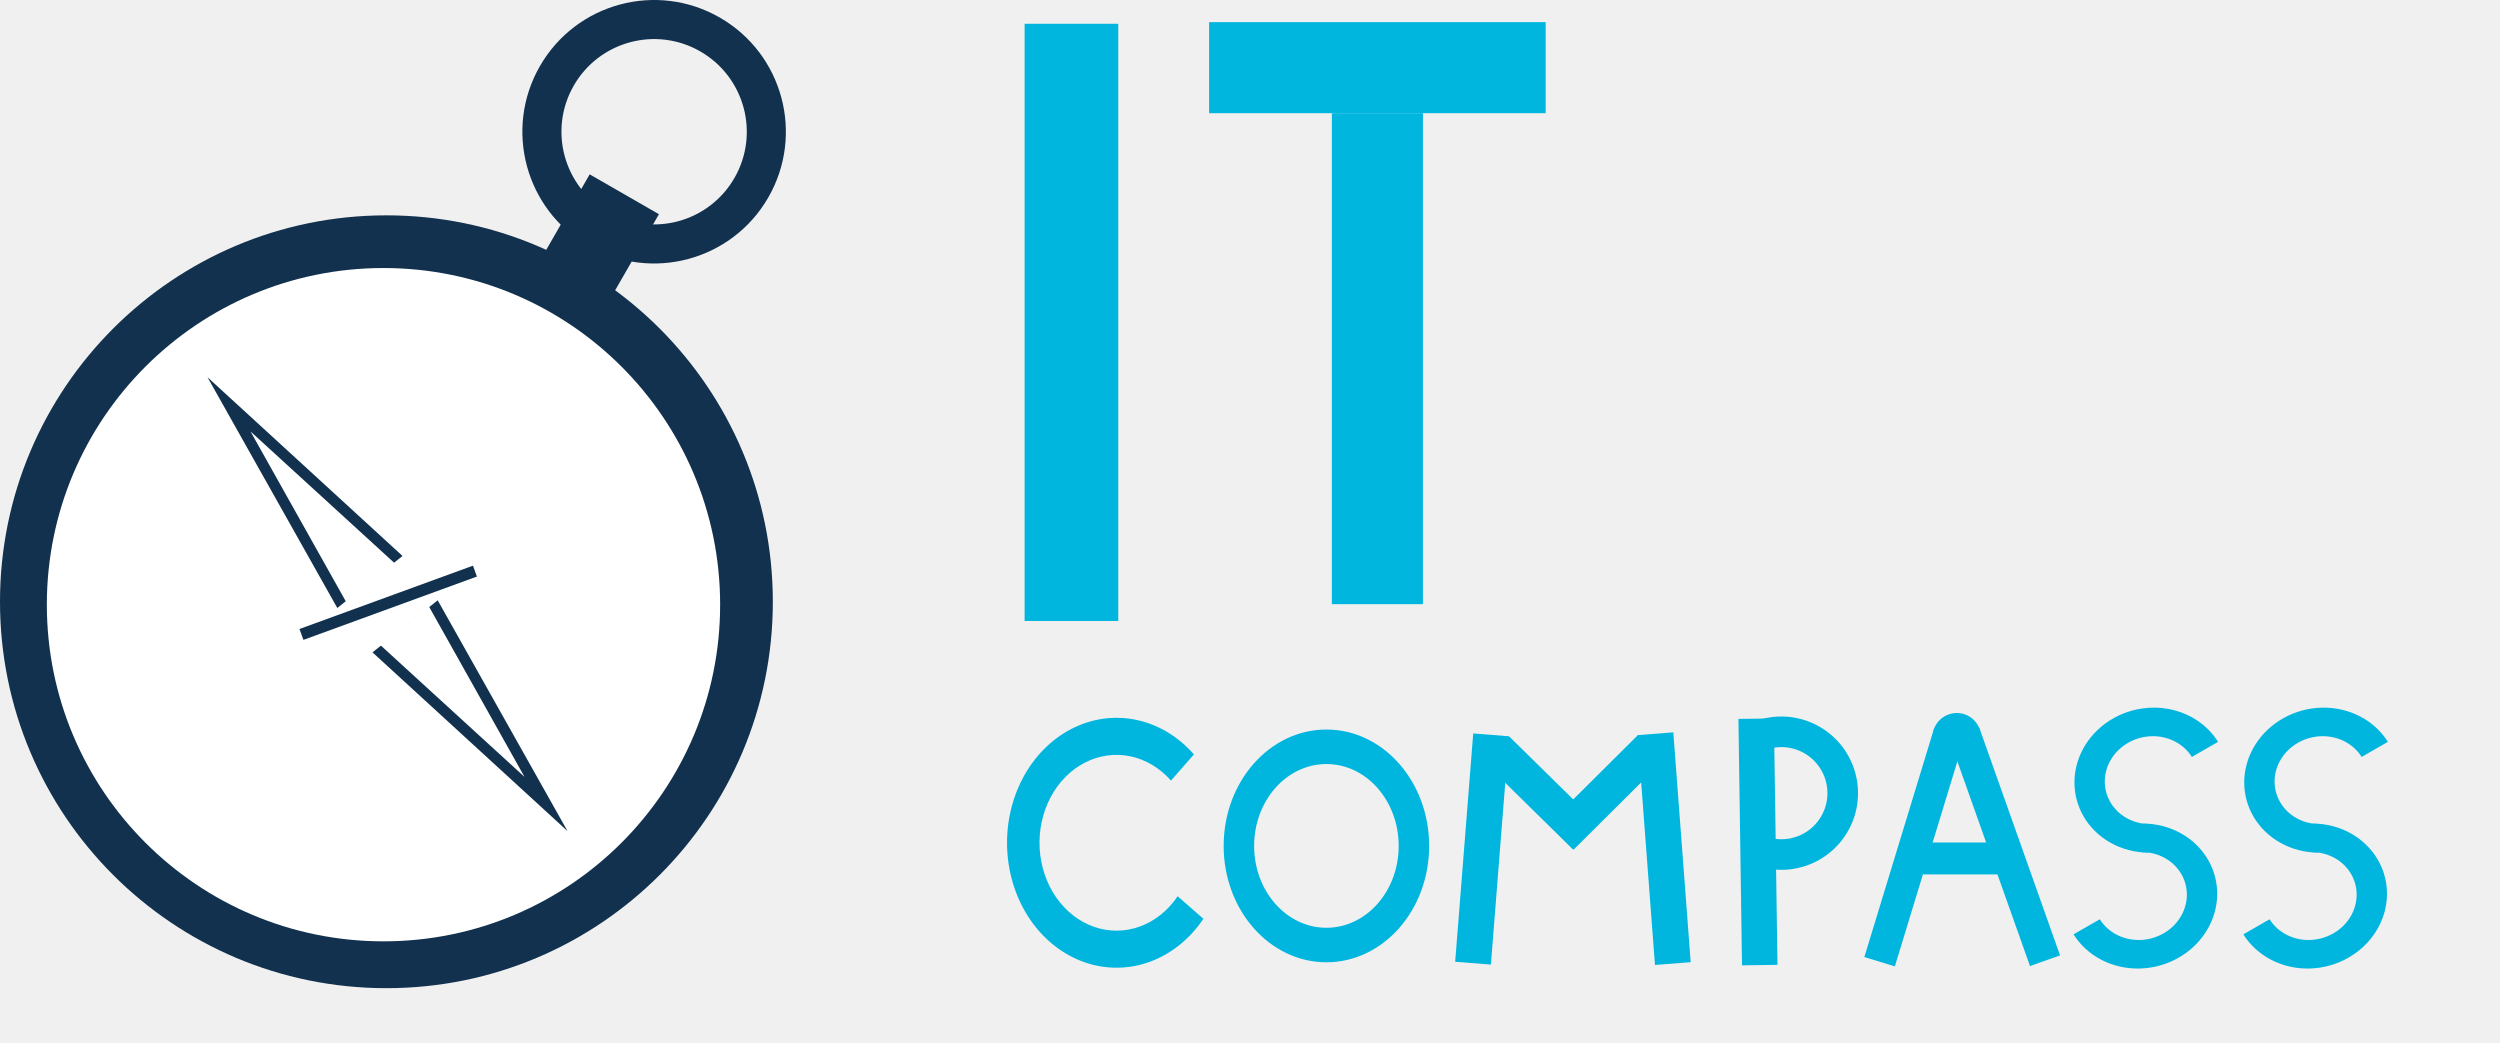
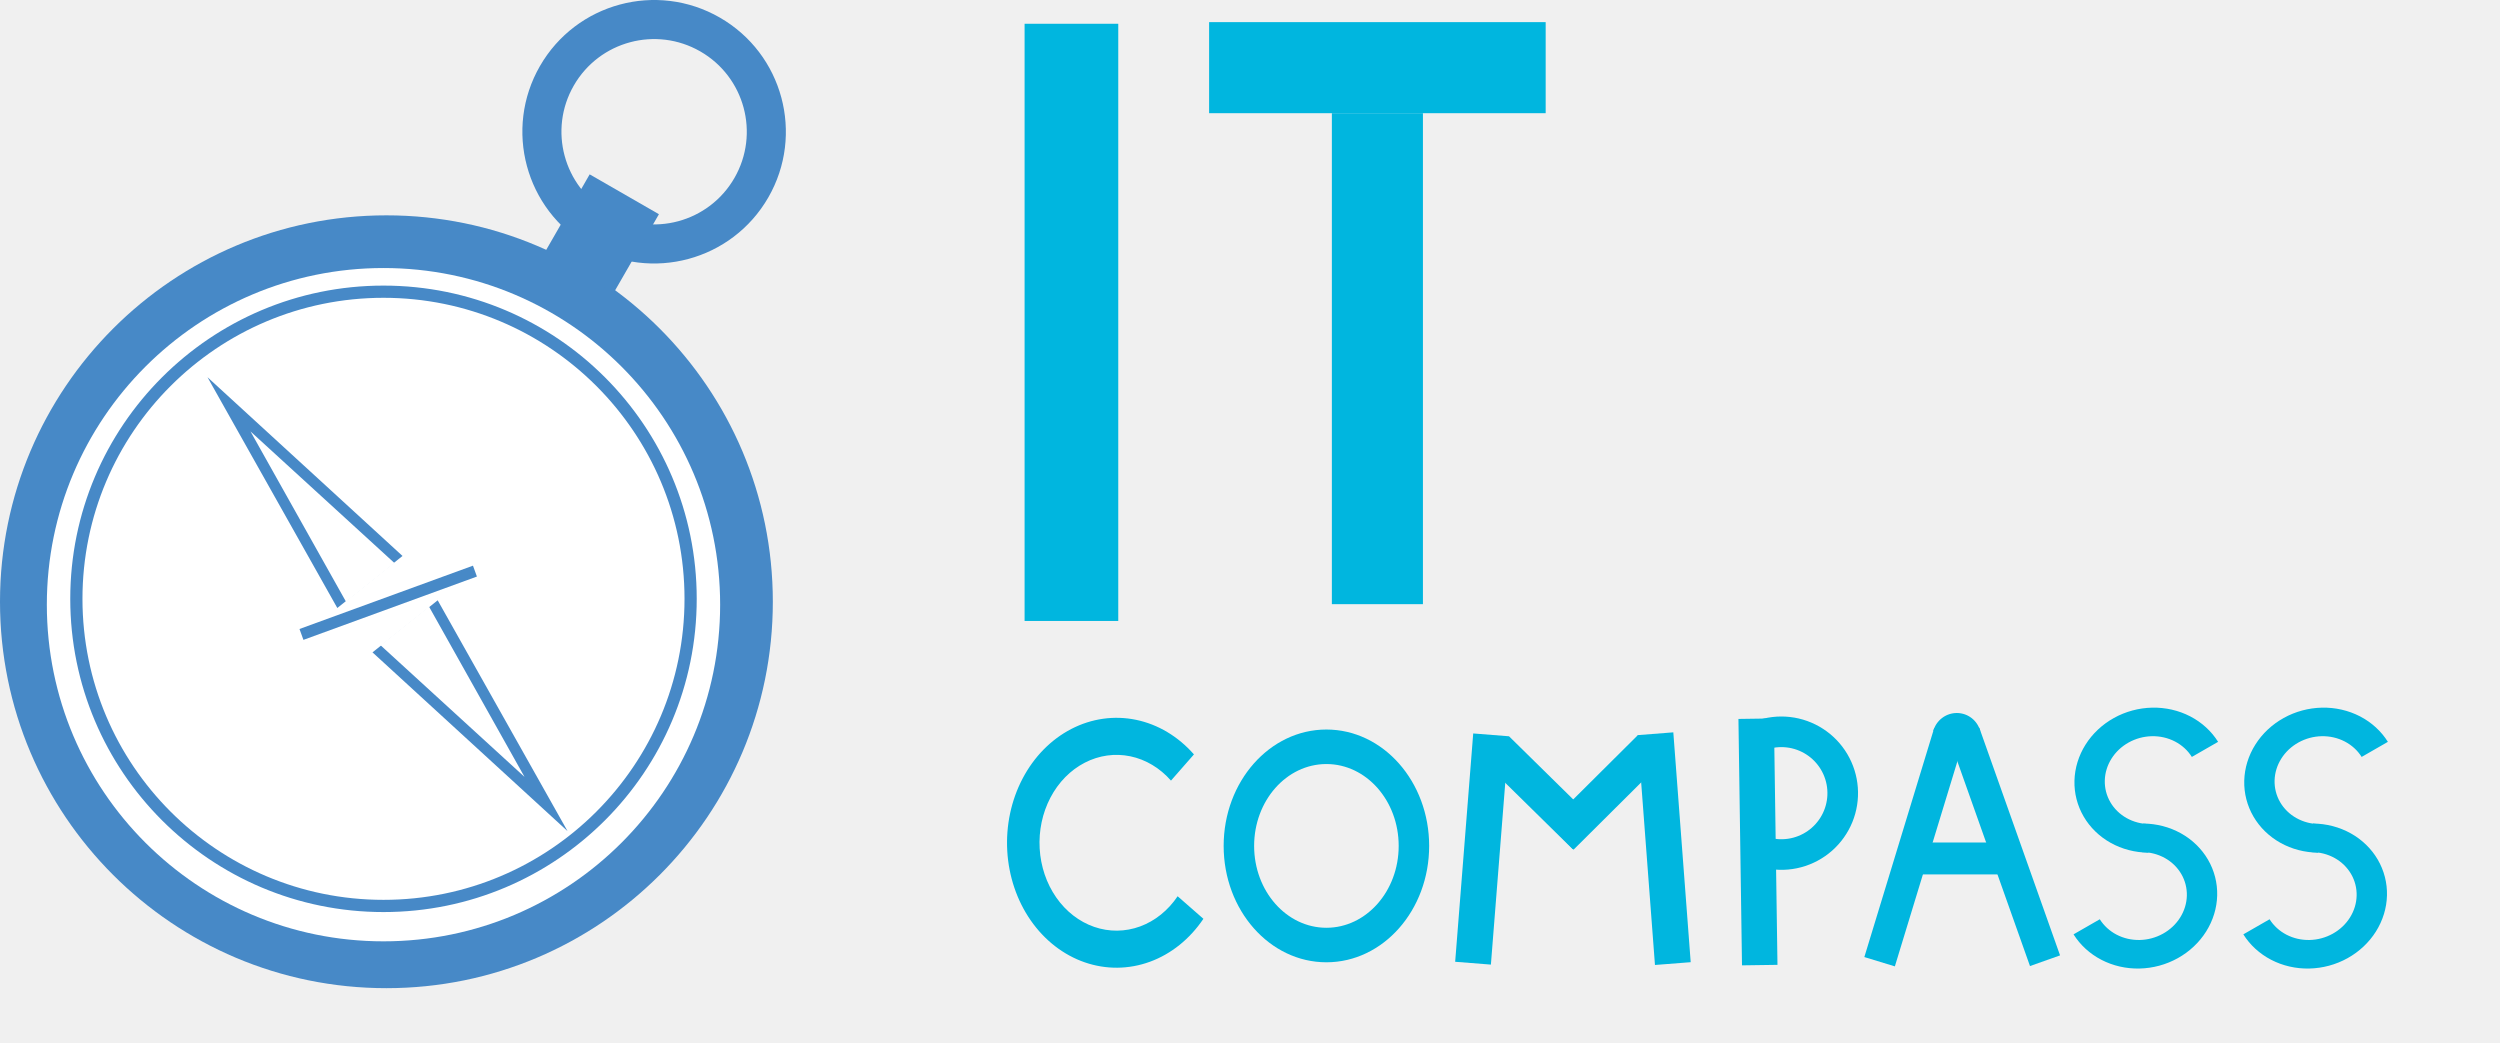
<svg xmlns="http://www.w3.org/2000/svg" width="427" height="178" viewBox="0 0 427 178" fill="none">
-   <rect x="191" y="106.06" width="16" height="102" transform="rotate(180 191 106.06)" fill="#00B6DF" />
+   <rect x="175" y="4.06" width="16" height="102" fill="#00B6DF" />
  <rect x="227.482" y="19.334" width="15.554" height="83.857" fill="#00B6DF" />
-   <rect x="206.517" y="19.334" width="15.554" height="57.483" transform="rotate(-90 206.517 19.3339)" fill="#00B6DF" />
+   <rect x="206.517" y="3.78" width="57.483" height="15.554" fill="#00B6DF" />
  <rect x="251.625" y="125.273" width="6.121" height="39.12" transform="rotate(4.5186 251.625 125.273)" fill="#00B6DF" />
  <rect x="253.452" y="130.125" width="6.121" height="21.276" transform="rotate(-45.4814 253.452 130.125)" fill="#00B6DF" />
  <rect width="6.121" height="39.37" transform="matrix(-0.99697 0.0777909 0.0754065 0.997153 285.802 125.084)" fill="#00B6DF" />
  <rect width="6.128" height="21.441" transform="matrix(-0.693957 -0.720016 -0.709065 0.705143 283.964 130.008)" fill="#00B6DF" />
  <path d="M203.925 128.854C201.236 125.785 197.79 123.724 194.048 122.948C190.307 122.171 186.446 122.714 182.982 124.506C179.518 126.298 176.614 129.252 174.66 132.975C172.705 136.698 171.791 141.013 172.04 145.344C172.29 149.675 173.69 153.816 176.055 157.215C178.42 160.614 181.637 163.11 185.277 164.368C188.917 165.627 192.806 165.59 196.427 164.261C200.048 162.932 203.227 160.375 205.542 156.931L201.14 153.08C199.512 155.502 197.276 157.301 194.729 158.236C192.182 159.17 189.446 159.197 186.886 158.311C184.325 157.426 182.062 155.67 180.399 153.279C178.735 150.888 177.75 147.975 177.575 144.929C177.399 141.882 178.042 138.847 179.417 136.228C180.792 133.609 182.834 131.531 185.271 130.271C187.708 129.011 190.424 128.628 193.056 129.175C195.688 129.721 198.111 131.171 200.003 133.329L203.925 128.854Z" fill="#00B6DF" />
  <path d="M209 144.481C209 133.503 216.857 124.603 226.55 124.603C236.243 124.603 244.1 133.503 244.1 144.481C244.1 155.46 236.243 164.359 226.55 164.359C216.857 164.359 209 155.46 209 144.481ZM238.895 144.481C238.895 136.759 233.368 130.498 226.55 130.498C219.732 130.498 214.205 136.759 214.205 144.481C214.205 152.204 219.732 158.464 226.55 158.464C233.368 158.464 238.895 152.204 238.895 144.481Z" fill="#00B6DF" />
  <path d="M378.852 126.706C377.706 124.879 376.065 123.379 374.09 122.355C372.114 121.331 369.873 120.818 367.587 120.867C365.301 120.915 363.049 121.524 361.054 122.633C359.058 123.741 357.387 125.311 356.206 127.188C355.025 129.065 354.374 131.185 354.318 133.337C354.262 135.489 354.803 137.6 355.887 139.462C356.971 141.324 358.56 142.872 360.499 143.955C362.438 145.037 364.659 145.615 366.943 145.633L367.15 140.755C365.766 140.744 364.42 140.393 363.245 139.737C362.069 139.082 361.106 138.143 360.449 137.015C359.792 135.886 359.465 134.607 359.499 133.302C359.532 131.998 359.927 130.713 360.643 129.576C361.358 128.438 362.371 127.486 363.581 126.814C364.79 126.143 366.155 125.774 367.541 125.744C368.926 125.715 370.284 126.026 371.482 126.646C372.679 127.267 373.674 128.176 374.368 129.283L378.852 126.706Z" fill="#00B6DF" />
  <path d="M354.161 159.587C355.307 161.414 356.948 162.914 358.924 163.938C360.899 164.962 363.14 165.475 365.426 165.426C367.712 165.377 369.964 164.769 371.959 163.66C373.955 162.552 375.626 160.982 376.807 159.104C377.988 157.227 378.639 155.108 378.695 152.956C378.751 150.804 378.21 148.693 377.126 146.831C376.042 144.969 374.453 143.42 372.514 142.338C370.575 141.256 368.354 140.678 366.07 140.659L365.863 145.538C367.247 145.549 368.593 145.9 369.769 146.555C370.944 147.211 371.907 148.15 372.564 149.278C373.221 150.407 373.548 151.686 373.514 152.991C373.481 154.295 373.086 155.58 372.37 156.717C371.655 157.855 370.642 158.807 369.432 159.478C368.223 160.15 366.858 160.519 365.473 160.549C364.087 160.578 362.729 160.267 361.532 159.647C360.334 159.026 359.339 158.117 358.645 157.01L354.161 159.587Z" fill="#00B6DF" />
  <path d="M407.852 126.706C406.706 124.879 405.065 123.379 403.09 122.355C401.114 121.331 398.873 120.818 396.587 120.867C394.301 120.915 392.049 121.524 390.054 122.633C388.058 123.741 386.387 125.311 385.206 127.188C384.025 129.065 383.374 131.185 383.318 133.337C383.262 135.489 383.803 137.6 384.887 139.462C385.971 141.324 387.56 142.872 389.499 143.955C391.438 145.037 393.659 145.615 395.943 145.633L396.15 140.755C394.766 140.744 393.42 140.393 392.245 139.737C391.069 139.082 390.106 138.143 389.449 137.015C388.792 135.886 388.465 134.607 388.499 133.302C388.532 131.998 388.927 130.713 389.643 129.576C390.358 128.438 391.371 127.486 392.581 126.814C393.79 126.143 395.155 125.774 396.541 125.744C397.926 125.715 399.284 126.026 400.482 126.646C401.679 127.267 402.674 128.176 403.368 129.283L407.852 126.706Z" fill="#00B6DF" />
  <path d="M383.161 159.587C384.307 161.414 385.948 162.914 387.924 163.938C389.899 164.962 392.14 165.475 394.426 165.426C396.712 165.377 398.964 164.769 400.959 163.66C402.955 162.552 404.626 160.982 405.807 159.104C406.988 157.227 407.639 155.108 407.695 152.956C407.751 150.804 407.21 148.693 406.126 146.831C405.042 144.969 403.453 143.42 401.514 142.338C399.575 141.256 397.354 140.678 395.07 140.659L394.863 145.538C396.247 145.549 397.593 145.9 398.769 146.555C399.944 147.211 400.907 148.15 401.564 149.278C402.221 150.407 402.548 151.686 402.514 152.991C402.481 154.295 402.086 155.58 401.37 156.717C400.655 157.855 399.642 158.807 398.432 159.478C397.223 160.15 395.858 160.519 394.473 160.549C393.087 160.578 391.729 160.267 390.532 159.647C389.334 159.026 388.339 158.117 387.645 157.01L383.161 159.587Z" fill="#00B6DF" />
  <rect x="296.925" y="122.794" width="6.06" height="42.093" transform="rotate(-0.827798 296.925 122.794)" fill="#00B6DF" />
  <path d="M301.654 148.308C303.637 148.71 305.685 148.648 307.64 148.125C309.594 147.603 311.4 146.635 312.917 145.297C314.435 143.959 315.621 142.288 316.385 140.415C317.148 138.541 317.466 136.517 317.316 134.5C317.165 132.482 316.55 130.528 315.517 128.788C314.484 127.049 313.062 125.573 311.363 124.475C309.664 123.377 307.734 122.688 305.724 122.461C303.714 122.235 301.679 122.477 299.778 123.169L301.566 128.081C302.708 127.665 303.931 127.52 305.138 127.656C306.346 127.792 307.506 128.206 308.527 128.866C309.547 129.525 310.402 130.412 311.022 131.457C311.643 132.502 312.013 133.677 312.103 134.889C312.193 136.101 312.002 137.317 311.543 138.443C311.085 139.568 310.372 140.572 309.46 141.376C308.549 142.18 307.463 142.761 306.289 143.075C305.115 143.389 303.884 143.427 302.693 143.185L301.654 148.308Z" fill="#00B6DF" />
  <rect x="330.357" y="124.358" width="5.45" height="40.887" transform="rotate(16.9612 330.357 124.358)" fill="#00B6DF" />
-   <rect x="343.996" y="143.899" width="5.45" height="18.009" transform="rotate(90 343.996 143.899)" fill="#00B6DF" />
+   <rect x="325.987" y="143.899" width="18.009" height="5.45" fill="#00B6DF" />
  <rect x="332.92" y="126.103" width="5.45" height="41.275" transform="rotate(-19.5346 332.92 126.103)" fill="#00B6DF" />
  <path d="M330.211 124.823C330.463 123.939 330.998 123.163 331.731 122.614C332.464 122.064 333.355 121.772 334.268 121.781C335.18 121.791 336.063 122.102 336.78 122.667C337.497 123.232 338.009 124.02 338.236 124.908L334.208 125.967L330.211 124.823Z" fill="#00B6DF" />
-   <path d="M131.225 33.727C125.027 44.497 111.272 48.203 100.501 42.005C89.731 35.807 86.025 22.051 92.223 11.281C98.421 0.511 112.177 -3.196 122.947 3.003C133.717 9.201 137.423 22.956 131.225 33.727ZM98.006 14.609C93.646 22.186 96.254 31.861 103.83 36.221C111.406 40.581 121.082 37.974 125.442 30.398C129.802 22.822 127.194 13.146 119.618 8.786C112.042 4.426 102.366 7.033 98.006 14.609Z" fill="#11314E" />
-   <circle cx="66" cy="102.78" r="66" fill="#11314E" />
+   <path d="M131.225 33.727C125.027 44.497 111.272 48.203 100.501 42.005C89.731 35.807 86.025 22.051 92.223 11.281C98.421 0.511 112.177 -3.196 122.947 3.003C133.717 9.201 137.423 22.956 131.225 33.727ZM98.006 14.609C93.646 22.186 96.254 31.861 103.83 36.221C111.406 40.581 121.082 37.974 125.442 30.398C129.802 22.822 127.194 13.146 119.618 8.786C112.042 4.426 102.366 7.033 98.006 14.609Z" fill="#4789C7" />
+   <circle cx="66" cy="102.78" r="66" fill="#4789C7" />
  <circle cx="65.5" cy="103.28" r="57.5" fill="white" />
-   <path d="M35.438 64.426L68.748 94.957L57.613 103.846L35.438 64.426Z" fill="#11314E" />
+   <path d="M35.438 64.426L68.748 94.957L57.613 103.846L35.438 64.426Z" fill="#4789C7" />
  <path d="M42.783 73.687L67.386 96.179L59.106 102.789L42.783 73.687Z" fill="white" />
-   <path d="M96.933 141.953L74.757 102.533L63.623 111.423L96.933 141.953Z" fill="#11314E" />
+   <path d="M96.933 141.953L74.757 102.533L63.623 111.423L96.933 141.953Z" fill="#4789C7" />
  <path d="M89.587 132.693L73.264 103.59L64.985 110.2L89.587 132.693Z" fill="white" />
-   <rect width="31.543" height="1.977" transform="matrix(0.939366 -0.342916 0.340959 0.940078 51.1525 107.432)" fill="#11314F" />
-   <rect x="100.716" y="29.78" width="13.647" height="15.47" transform="rotate(29.9177 100.716 29.7797)" fill="#11314F" />
+   <rect width="31.543" height="1.977" transform="matrix(0.939366 -0.342916 0.340959 0.940078 51.1525 107.432)" fill="#4789C7" />
+   <rect x="100.716" y="29.78" width="13.647" height="15.47" transform="rotate(29.9177 100.716 29.7797)" fill="#4789C7" />
+   <path d="M119 102.28C119 131.827 95.047 155.78 65.5 155.78C35.953 155.78 12 131.827 12 102.28C12 72.733 35.953 48.78 65.5 48.78C95.047 48.78 119 72.733 119 102.28ZM14.085 102.28C14.085 130.675 37.105 153.694 65.5 153.694C93.895 153.694 116.915 130.675 116.915 102.28C116.915 73.884 93.895 50.865 65.5 50.865C37.105 50.865 14.085 73.884 14.085 102.28Z" fill="#4789C7" />
</svg>
